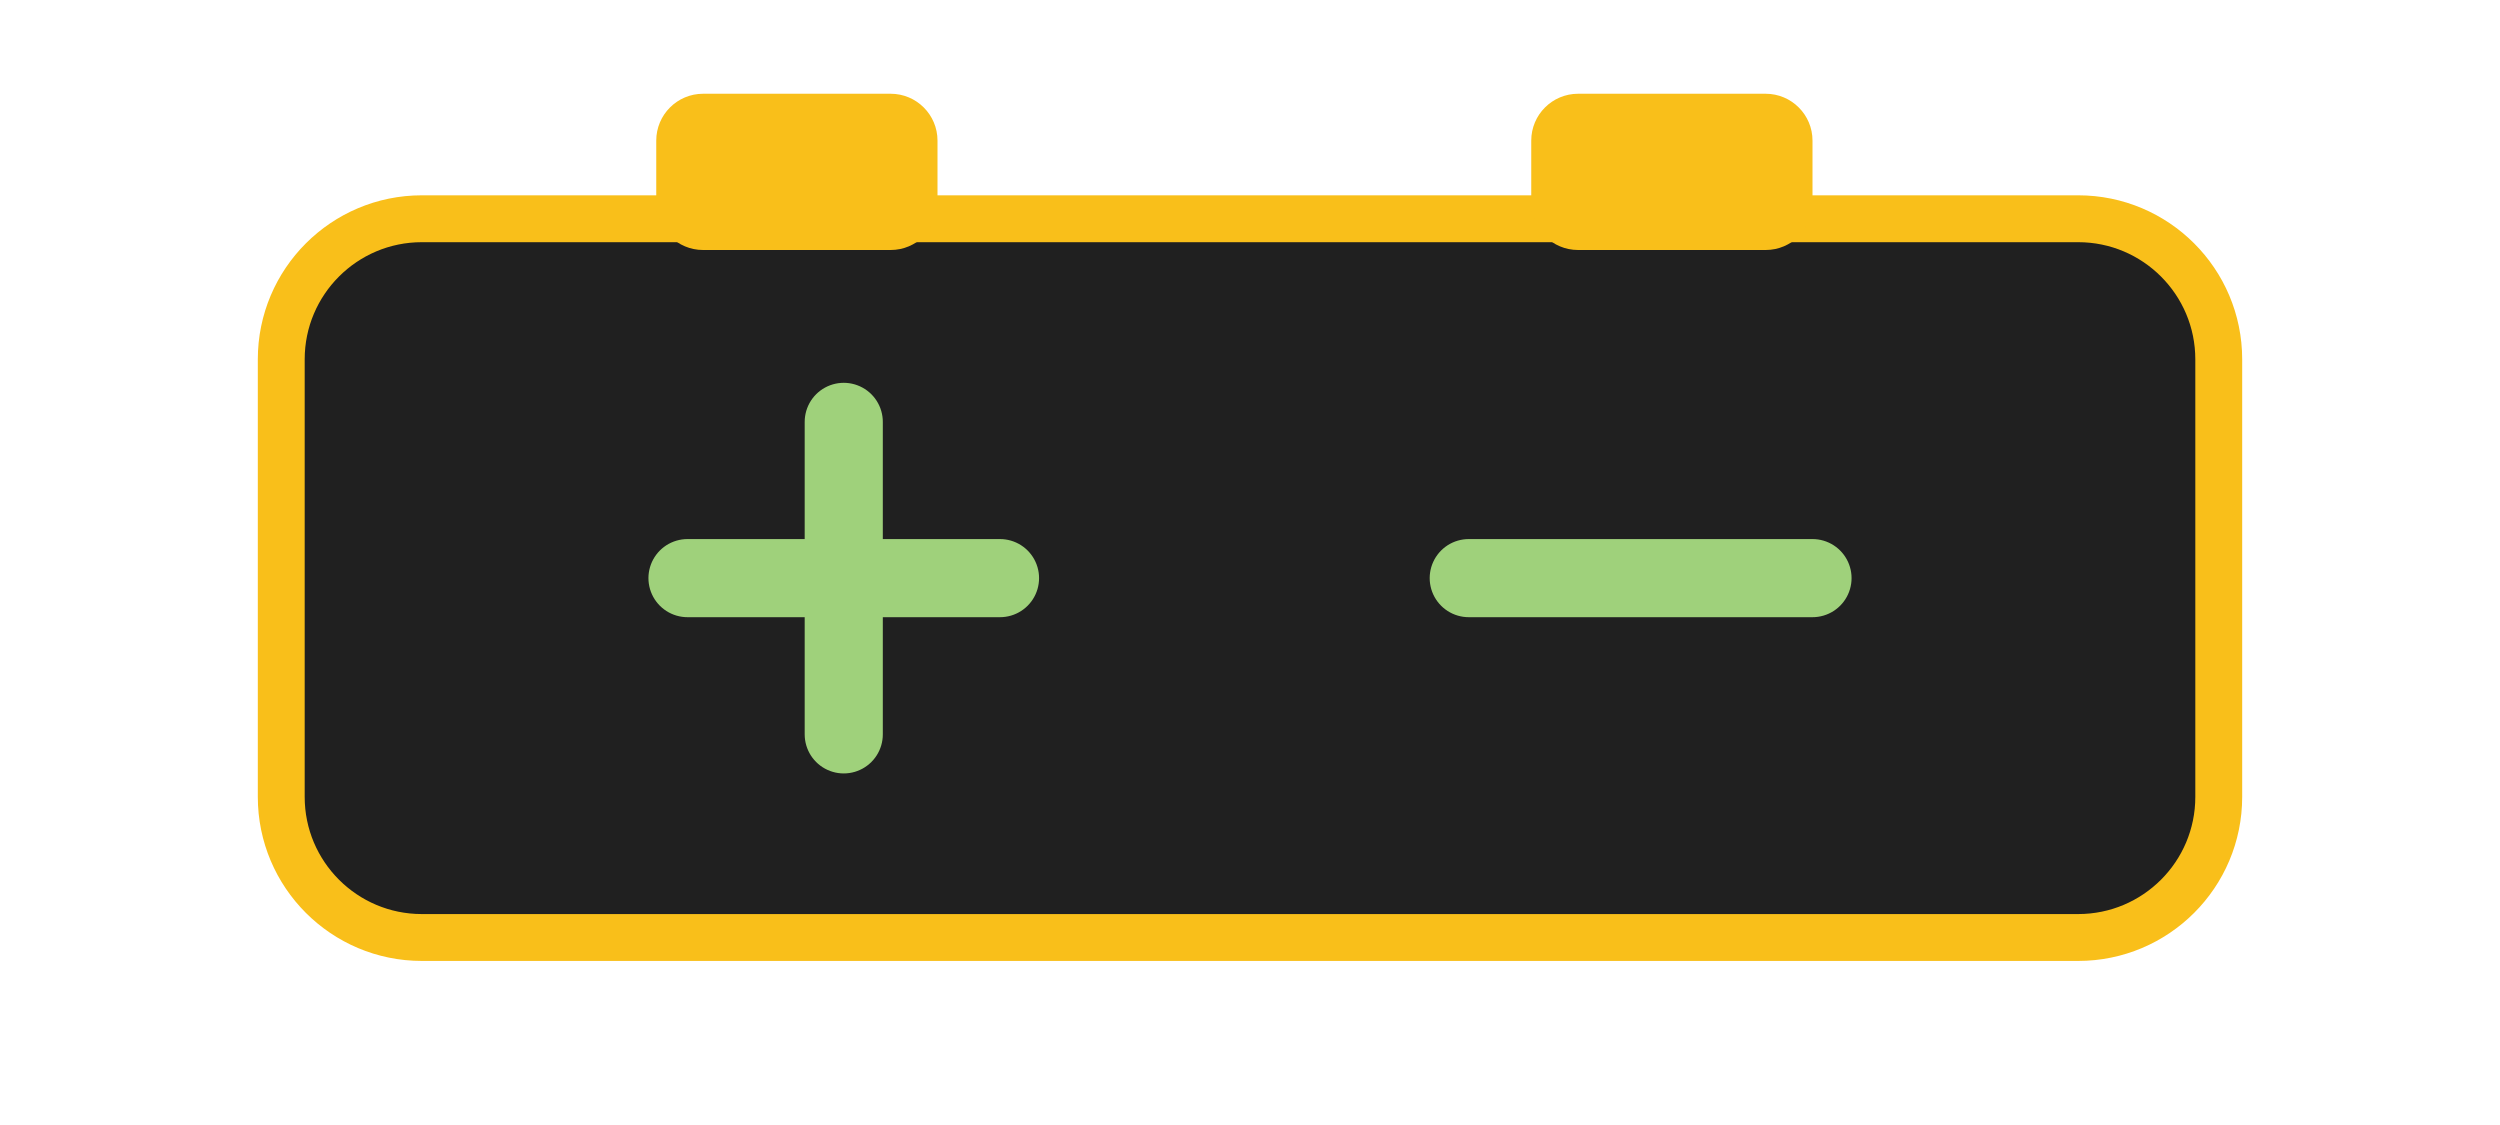
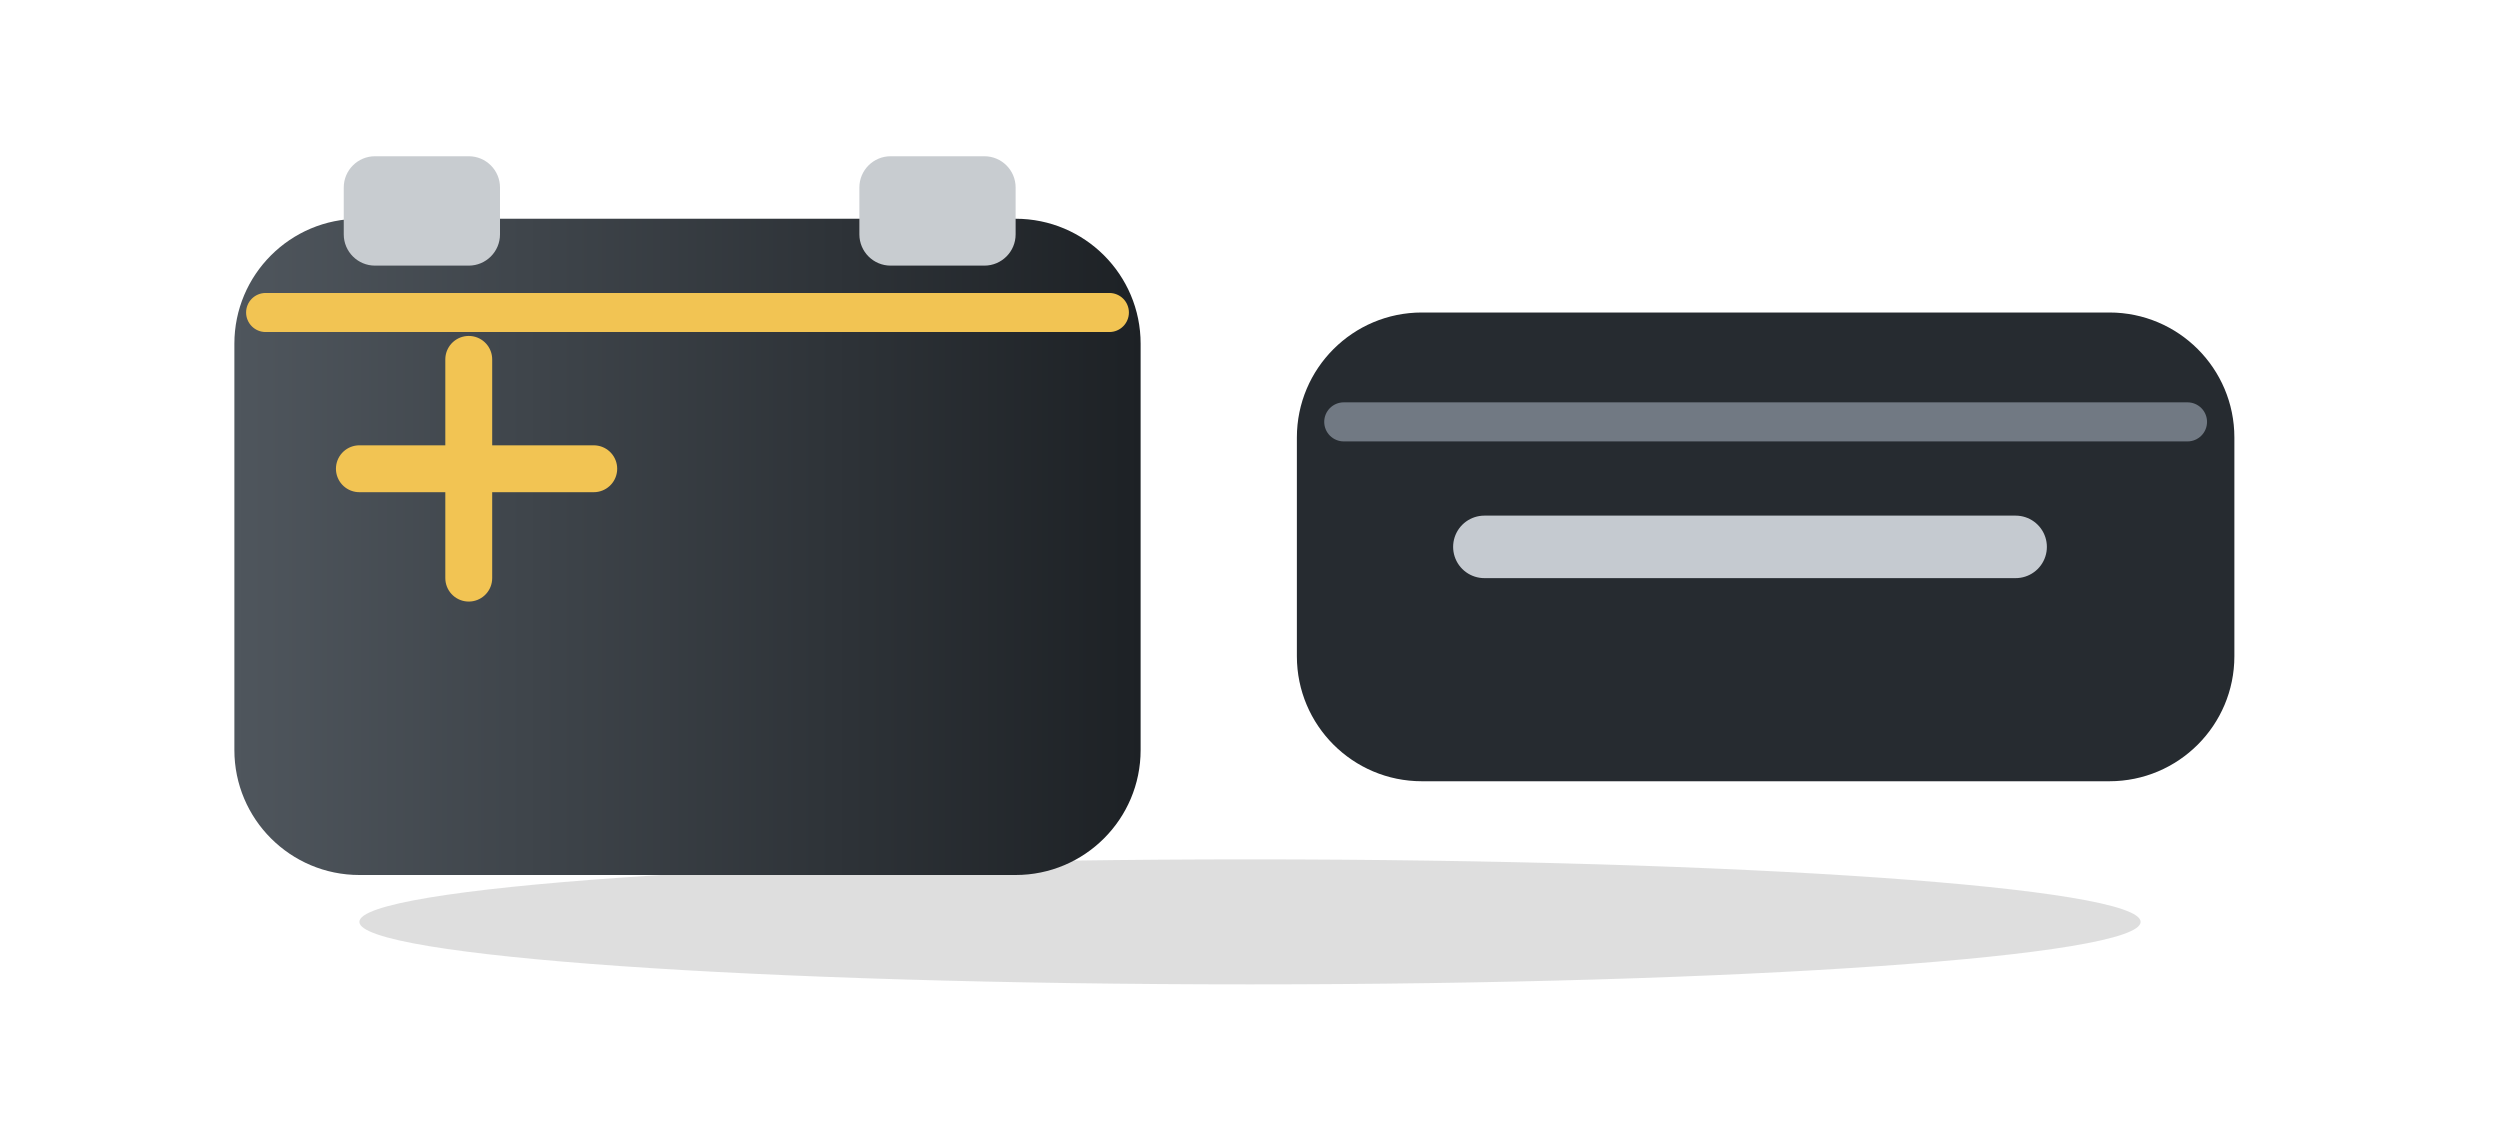
<svg xmlns="http://www.w3.org/2000/svg" viewBox="0 0 160 72">
-   <rect x="18" y="14" width="124" height="46" rx="9" fill="#202020" stroke="#f9bf1a" stroke-width="3" />
-   <rect x="42" y="6" width="18" height="10" rx="3" fill="#f9bf1a" />
-   <rect x="98" y="6" width="18" height="10" rx="3" fill="#f9bf1a" />
-   <path d="M44 37h20M54 27v20M94 37h22" stroke="#9fd17b" stroke-width="5" stroke-linecap="round" />
+   <defs>
+     <linearGradient id="batteryBox" x1="0" x2="1">
+       <stop offset="0" stop-color="#4f565d" />
+       <stop offset="1" stop-color="#1d2125" />
+     </linearGradient>
+   </defs>
+   <rect width="160" height="72" fill="none" />
+   <ellipse cx="80" cy="59" rx="57" ry="4" fill="#0d0f11" opacity=".14" />
+   <rect x="15" y="14" width="58" height="42" rx="8" fill="url(#batteryBox)" />
+   <rect x="83" y="20" width="60" height="30" rx="8" fill="#262b30" />
+   <rect x="22" y="10" width="10" height="7" rx="2" fill="#c8ccd0" />
+   <rect x="55" y="10" width="10" height="7" rx="2" fill="#c8ccd0" />
+   <path d="M23 30h15M30 23v14" stroke="#f2c453" stroke-width="3" stroke-linecap="round" />
+   <path d="M95 35h34" stroke="#c5cad0" stroke-width="4" stroke-linecap="round" />
+   <path d="M17 20h54" stroke="#f2c453" stroke-width="2.5" stroke-linecap="round" />
+   <path d="M86 27h54" stroke="#717983" stroke-width="2.5" stroke-linecap="round" />
</svg>
